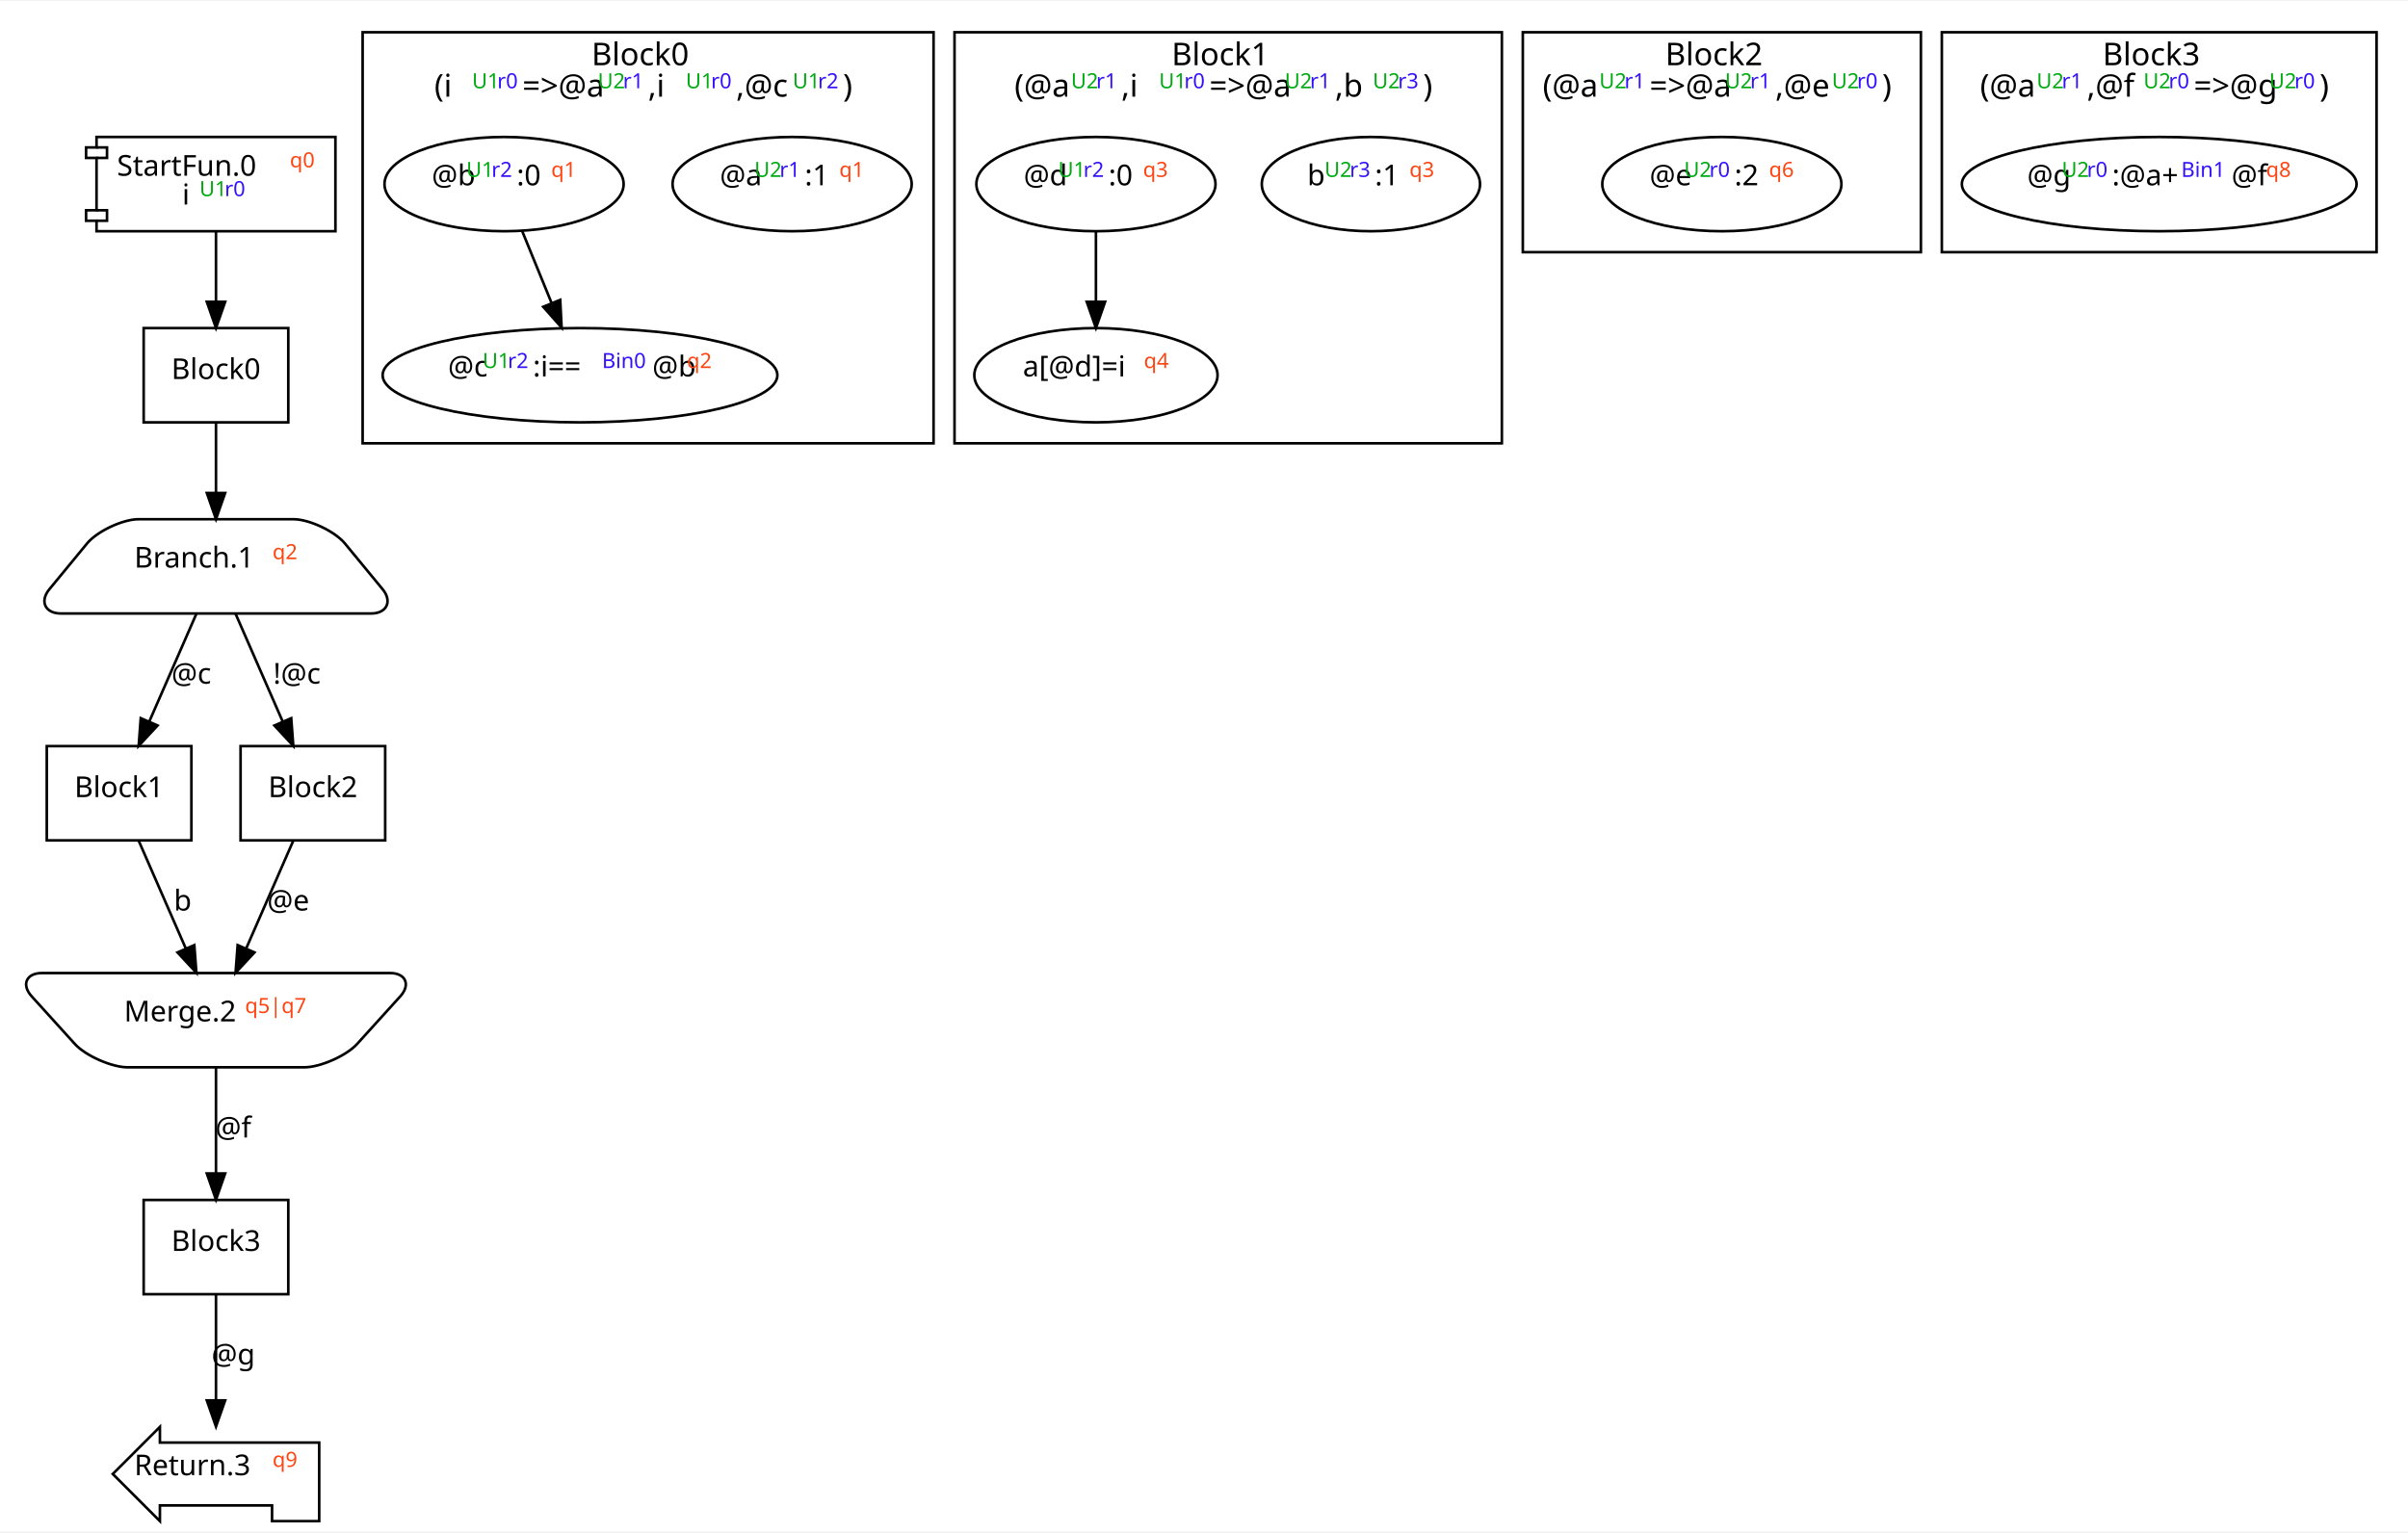
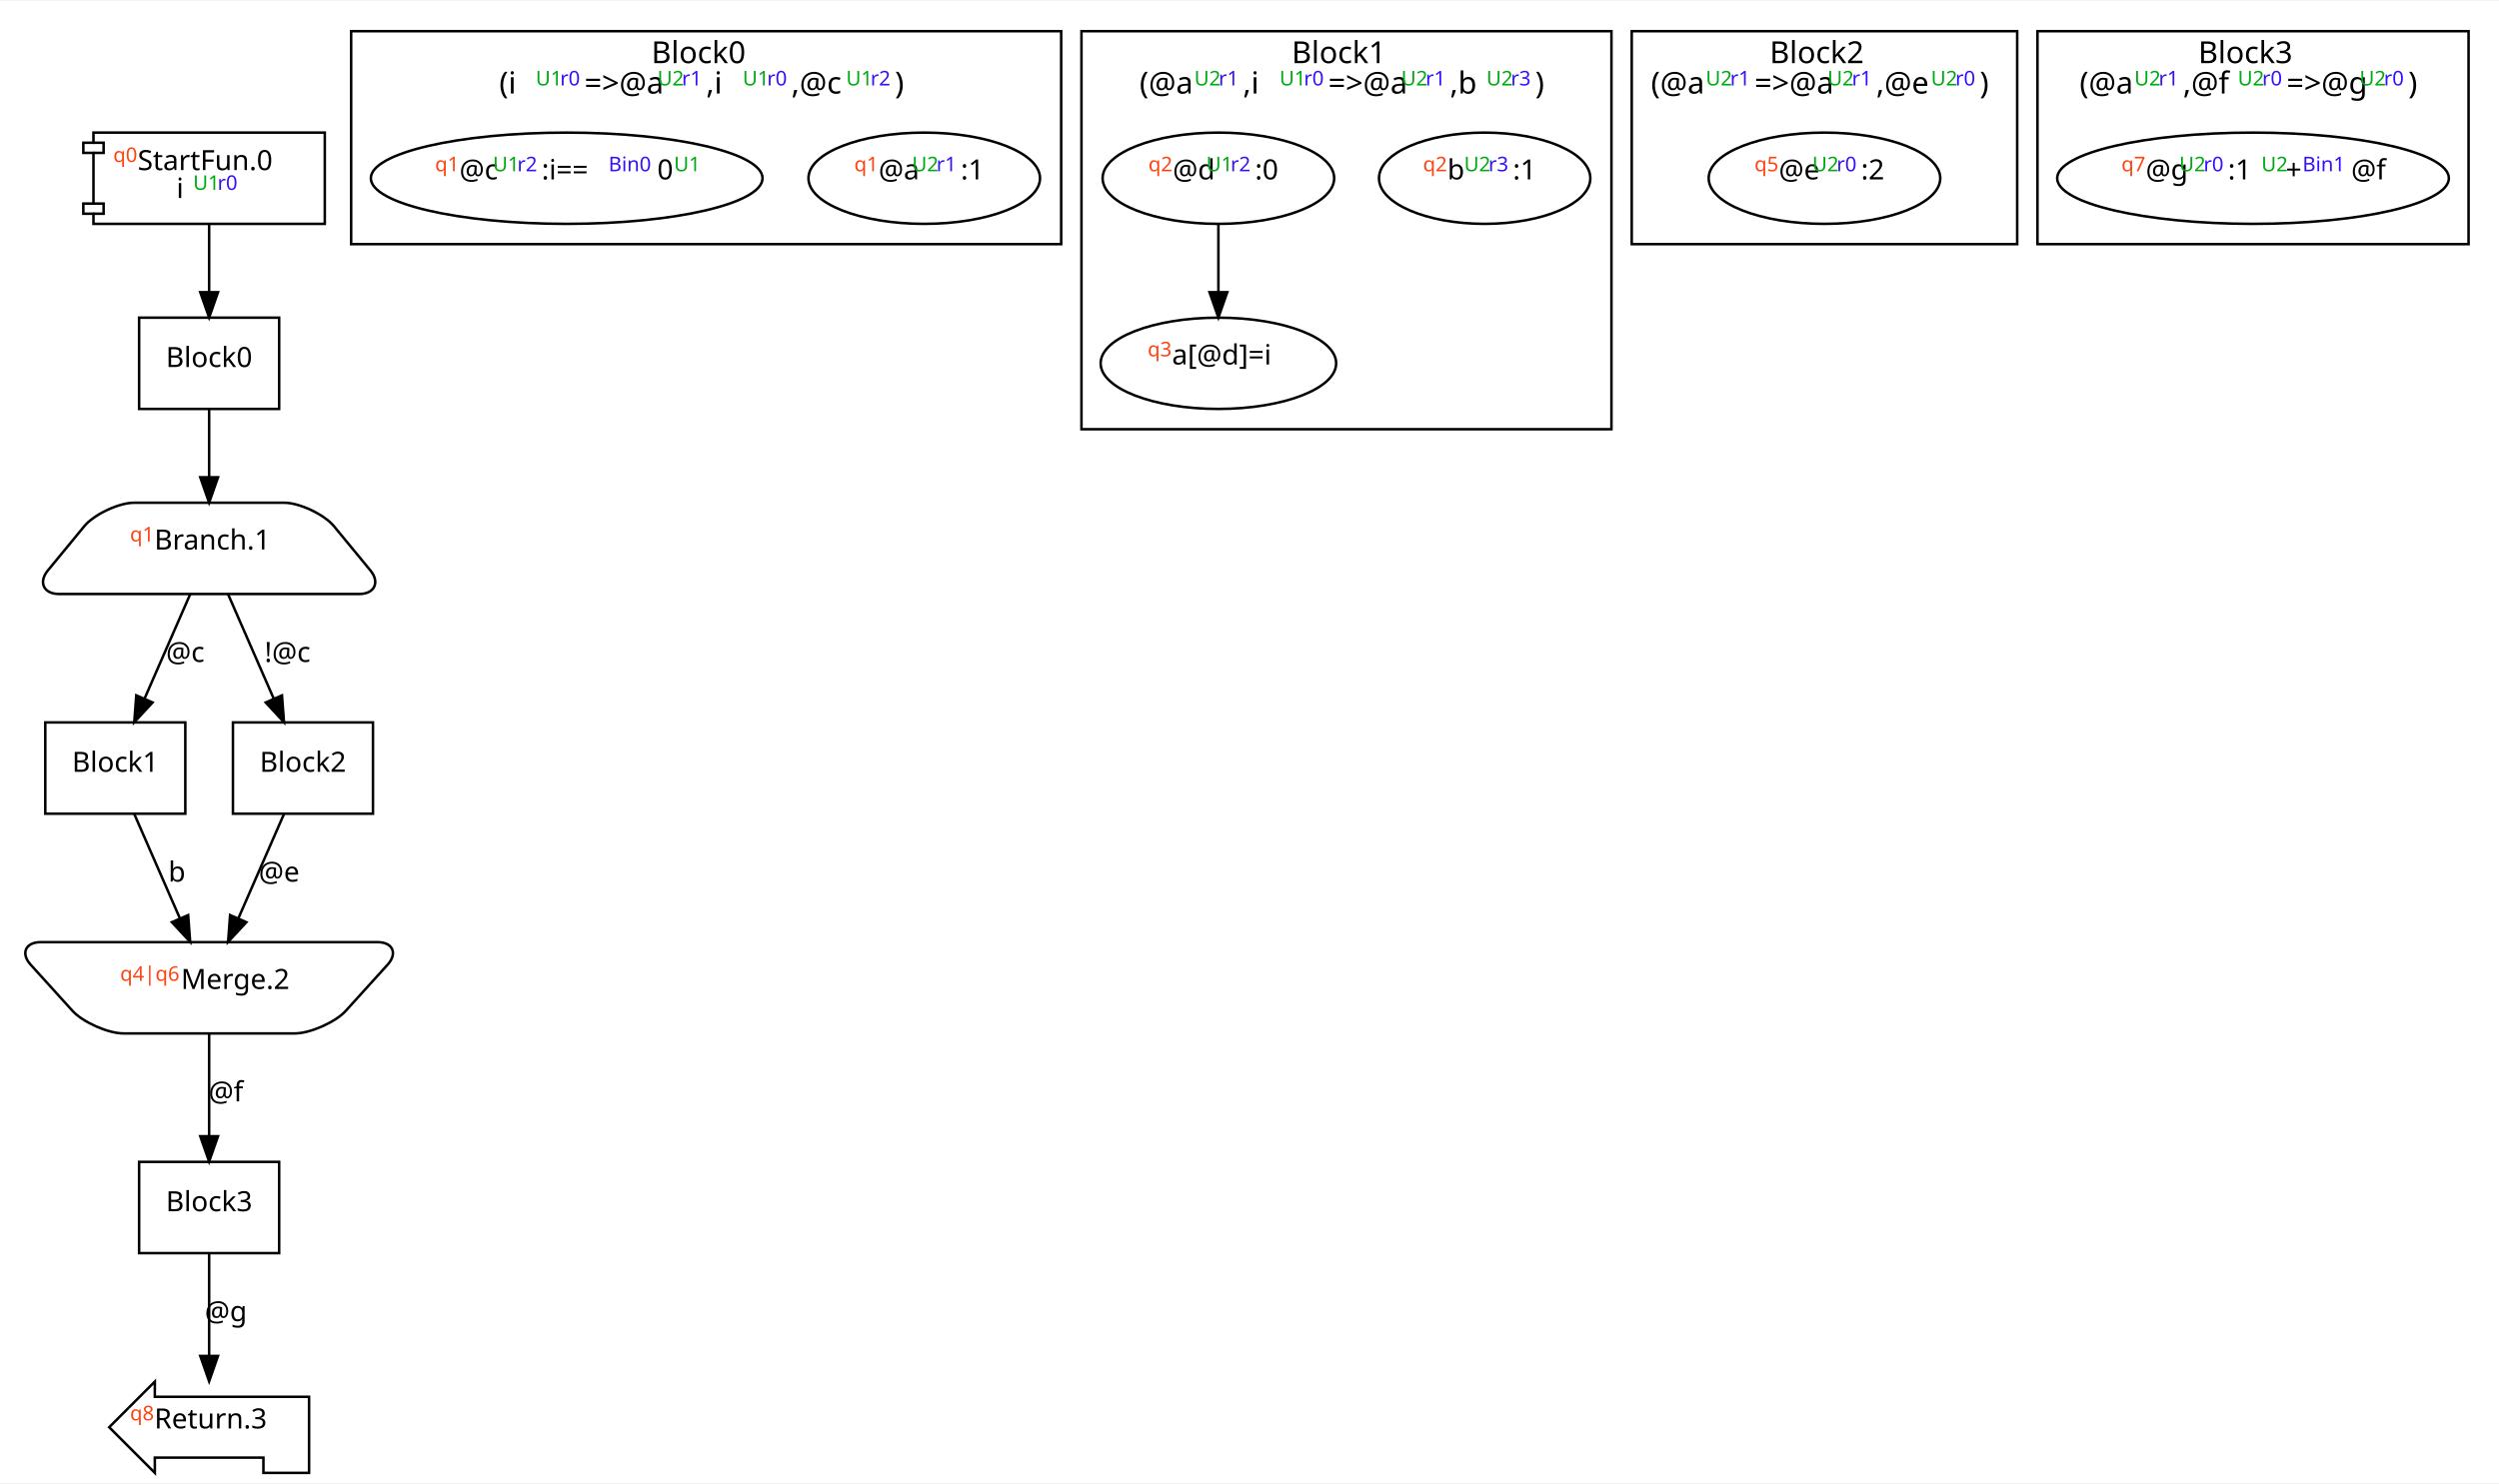
- <svg xmlns="http://www.w3.org/2000/svg" width="919pt" height="585pt" viewBox="0.00 0.00 919.47 584.67">
+ <svg xmlns="http://www.w3.org/2000/svg" width="985pt" height="585pt" viewBox="0.00 0.00 985.47 584.67">
  <g id="graph0" class="graph" transform="scale(1 1) rotate(0) translate(4 580.67)">
-     <polygon fill="white" stroke="transparent" points="-4,4 -4,-580.67 915.47,-580.67 915.47,4 -4,4" />
+     <polygon fill="white" stroke="transparent" points="-4,4 -4,-580.67 981.47,-580.67 981.47,4 -4,4" />
+     <g id="clust1" class="cluster">
+       <polygon fill="none" stroke="black" points="134.47,-484.67 134.47,-568.67 414.47,-568.67 414.47,-484.67 134.47,-484.67" />
+       <text text-anchor="start" x="252.87" y="-556.07" font-family="Monaco" font-size="12.00">Block0</text>
+       <text text-anchor="start" x="192.86" y="-544.07" font-family="Monaco" font-size="12.00">(i</text>
+       <text text-anchor="start" x="207.26" y="-544.07" font-family="Monaco" baseline-shift="super" font-size="8.00" fill="#00aa11">U1</text>
+       <text text-anchor="start" x="216.86" y="-544.07" font-family="Monaco" baseline-shift="super" font-size="8.00" fill="#3311ff">r0</text>
+       <text text-anchor="start" x="226.46" y="-544.07" font-family="Monaco" font-size="12.00">=&gt;@a</text>
+       <text text-anchor="start" x="255.27" y="-544.07" font-family="Monaco" baseline-shift="super" font-size="8.00" fill="#00aa11">U2</text>
+       <text text-anchor="start" x="264.87" y="-544.07" font-family="Monaco" baseline-shift="super" font-size="8.00" fill="#3311ff">r1</text>
+       <text text-anchor="start" x="274.47" y="-544.07" font-family="Monaco" font-size="12.00">,i</text>
+       <text text-anchor="start" x="288.87" y="-544.07" font-family="Monaco" baseline-shift="super" font-size="8.00" fill="#00aa11">U1</text>
+       <text text-anchor="start" x="298.48" y="-544.07" font-family="Monaco" baseline-shift="super" font-size="8.00" fill="#3311ff">r0</text>
+       <text text-anchor="start" x="308.08" y="-544.07" font-family="Monaco" font-size="12.00">,@c</text>
+       <text text-anchor="start" x="329.68" y="-544.07" font-family="Monaco" baseline-shift="super" font-size="8.00" fill="#00aa11">U1</text>
+       <text text-anchor="start" x="339.28" y="-544.07" font-family="Monaco" baseline-shift="super" font-size="8.00" fill="#3311ff">r2</text>
+       <text text-anchor="start" x="348.88" y="-544.07" font-family="Monaco" font-size="12.00">)</text>
+     </g>
+     <g id="clust2" class="cluster">
+       <polygon fill="none" stroke="black" points="422.47,-411.67 422.47,-568.67 631.47,-568.67 631.47,-411.67 422.47,-411.67" />
+       <text text-anchor="start" x="505.37" y="-556.07" font-family="Monaco" font-size="12.00">Block1</text>
+       <text text-anchor="start" x="445.36" y="-544.07" font-family="Monaco" font-size="12.00">(@a</text>
+       <text text-anchor="start" x="466.96" y="-544.07" font-family="Monaco" baseline-shift="super" font-size="8.00" fill="#00aa11">U2</text>
+       <text text-anchor="start" x="476.56" y="-544.07" font-family="Monaco" baseline-shift="super" font-size="8.00" fill="#3311ff">r1</text>
+       <text text-anchor="start" x="486.16" y="-544.07" font-family="Monaco" font-size="12.00">,i</text>
+       <text text-anchor="start" x="500.57" y="-544.07" font-family="Monaco" baseline-shift="super" font-size="8.00" fill="#00aa11">U1</text>
+       <text text-anchor="start" x="510.17" y="-544.07" font-family="Monaco" baseline-shift="super" font-size="8.00" fill="#3311ff">r0</text>
+       <text text-anchor="start" x="519.77" y="-544.07" font-family="Monaco" font-size="12.00">=&gt;@a</text>
+       <text text-anchor="start" x="548.57" y="-544.07" font-family="Monaco" baseline-shift="super" font-size="8.00" fill="#00aa11">U2</text>
+       <text text-anchor="start" x="558.18" y="-544.07" font-family="Monaco" baseline-shift="super" font-size="8.00" fill="#3311ff">r1</text>
+       <text text-anchor="start" x="567.78" y="-544.07" font-family="Monaco" font-size="12.00">,b</text>
+       <text text-anchor="start" x="582.18" y="-544.07" font-family="Monaco" baseline-shift="super" font-size="8.00" fill="#00aa11">U2</text>
+       <text text-anchor="start" x="591.78" y="-544.07" font-family="Monaco" baseline-shift="super" font-size="8.00" fill="#3311ff">r3</text>
+       <text text-anchor="start" x="601.38" y="-544.07" font-family="Monaco" font-size="12.00">)</text>
+     </g>
+     <g id="clust3" class="cluster">
+       <polygon fill="none" stroke="black" points="639.47,-484.67 639.47,-568.67 791.47,-568.67 791.47,-484.67 639.47,-484.67" />
+       <text text-anchor="start" x="693.87" y="-556.07" font-family="Monaco" font-size="12.00">Block2</text>
+       <text text-anchor="start" x="647.06" y="-544.07" font-family="Monaco" font-size="12.00">(@a</text>
+       <text text-anchor="start" x="668.66" y="-544.07" font-family="Monaco" baseline-shift="super" font-size="8.00" fill="#00aa11">U2</text>
+       <text text-anchor="start" x="678.27" y="-544.07" font-family="Monaco" baseline-shift="super" font-size="8.00" fill="#3311ff">r1</text>
+       <text text-anchor="start" x="687.87" y="-544.07" font-family="Monaco" font-size="12.00">=&gt;@a</text>
+       <text text-anchor="start" x="716.67" y="-544.07" font-family="Monaco" baseline-shift="super" font-size="8.00" fill="#00aa11">U2</text>
+       <text text-anchor="start" x="726.27" y="-544.07" font-family="Monaco" baseline-shift="super" font-size="8.00" fill="#3311ff">r1</text>
+       <text text-anchor="start" x="735.87" y="-544.07" font-family="Monaco" font-size="12.00">,@e</text>
+       <text text-anchor="start" x="757.48" y="-544.07" font-family="Monaco" baseline-shift="super" font-size="8.00" fill="#00aa11">U2</text>
+       <text text-anchor="start" x="767.08" y="-544.07" font-family="Monaco" baseline-shift="super" font-size="8.00" fill="#3311ff">r0</text>
+       <text text-anchor="start" x="776.68" y="-544.07" font-family="Monaco" font-size="12.00">)</text>
+     </g>
    <g id="clust4" class="cluster">
-       <polygon fill="none" stroke="black" points="737.47,-484.67 737.47,-568.67 903.47,-568.67 903.47,-484.67 737.47,-484.67" />
-       <text text-anchor="start" x="798.87" y="-556.07" font-family="Monaco" font-size="12.00">Block3</text>
-       <text text-anchor="start" x="752.06" y="-544.07" font-family="Monaco" font-size="12.00">(@a</text>
-       <text text-anchor="start" x="773.66" y="-544.07" font-family="Monaco" baseline-shift="super" font-size="8.00" fill="#00aa11">U2</text>
-       <text text-anchor="start" x="783.27" y="-544.07" font-family="Monaco" baseline-shift="super" font-size="8.00" fill="#3311ff">r1</text>
-       <text text-anchor="start" x="792.87" y="-544.07" font-family="Monaco" font-size="12.00">,@f</text>
-       <text text-anchor="start" x="814.47" y="-544.07" font-family="Monaco" baseline-shift="super" font-size="8.00" fill="#00aa11">U2</text>
-       <text text-anchor="start" x="824.07" y="-544.07" font-family="Monaco" baseline-shift="super" font-size="8.00" fill="#3311ff">r0</text>
-       <text text-anchor="start" x="833.67" y="-544.07" font-family="Monaco" font-size="12.00">=&gt;@g</text>
-       <text text-anchor="start" x="862.48" y="-544.07" font-family="Monaco" baseline-shift="super" font-size="8.00" fill="#00aa11">U2</text>
-       <text text-anchor="start" x="872.08" y="-544.07" font-family="Monaco" baseline-shift="super" font-size="8.00" fill="#3311ff">r0</text>
-       <text text-anchor="start" x="881.68" y="-544.07" font-family="Monaco" font-size="12.00">)</text>
-     </g>
-     <g id="clust1" class="cluster">
-       <polygon fill="none" stroke="black" points="134.47,-411.67 134.47,-568.67 352.47,-568.67 352.47,-411.67 134.47,-411.67" />
-       <text text-anchor="start" x="221.87" y="-556.07" font-family="Monaco" font-size="12.00">Block0</text>
-       <text text-anchor="start" x="161.86" y="-544.07" font-family="Monaco" font-size="12.00">(i</text>
-       <text text-anchor="start" x="176.26" y="-544.07" font-family="Monaco" baseline-shift="super" font-size="8.00" fill="#00aa11">U1</text>
-       <text text-anchor="start" x="185.86" y="-544.07" font-family="Monaco" baseline-shift="super" font-size="8.00" fill="#3311ff">r0</text>
-       <text text-anchor="start" x="195.46" y="-544.07" font-family="Monaco" font-size="12.00">=&gt;@a</text>
-       <text text-anchor="start" x="224.27" y="-544.07" font-family="Monaco" baseline-shift="super" font-size="8.00" fill="#00aa11">U2</text>
-       <text text-anchor="start" x="233.87" y="-544.07" font-family="Monaco" baseline-shift="super" font-size="8.00" fill="#3311ff">r1</text>
-       <text text-anchor="start" x="243.47" y="-544.07" font-family="Monaco" font-size="12.00">,i</text>
-       <text text-anchor="start" x="257.87" y="-544.07" font-family="Monaco" baseline-shift="super" font-size="8.00" fill="#00aa11">U1</text>
-       <text text-anchor="start" x="267.48" y="-544.07" font-family="Monaco" baseline-shift="super" font-size="8.00" fill="#3311ff">r0</text>
-       <text text-anchor="start" x="277.08" y="-544.07" font-family="Monaco" font-size="12.00">,@c</text>
-       <text text-anchor="start" x="298.68" y="-544.07" font-family="Monaco" baseline-shift="super" font-size="8.00" fill="#00aa11">U1</text>
-       <text text-anchor="start" x="308.28" y="-544.07" font-family="Monaco" baseline-shift="super" font-size="8.00" fill="#3311ff">r2</text>
-       <text text-anchor="start" x="317.88" y="-544.07" font-family="Monaco" font-size="12.00">)</text>
-     </g>
-     <g id="clust2" class="cluster">
-       <polygon fill="none" stroke="black" points="360.47,-411.67 360.47,-568.67 569.47,-568.67 569.47,-411.67 360.47,-411.67" />
-       <text text-anchor="start" x="443.37" y="-556.07" font-family="Monaco" font-size="12.00">Block1</text>
-       <text text-anchor="start" x="383.36" y="-544.07" font-family="Monaco" font-size="12.00">(@a</text>
-       <text text-anchor="start" x="404.96" y="-544.07" font-family="Monaco" baseline-shift="super" font-size="8.00" fill="#00aa11">U2</text>
-       <text text-anchor="start" x="414.56" y="-544.07" font-family="Monaco" baseline-shift="super" font-size="8.00" fill="#3311ff">r1</text>
-       <text text-anchor="start" x="424.16" y="-544.07" font-family="Monaco" font-size="12.00">,i</text>
-       <text text-anchor="start" x="438.57" y="-544.07" font-family="Monaco" baseline-shift="super" font-size="8.00" fill="#00aa11">U1</text>
-       <text text-anchor="start" x="448.17" y="-544.07" font-family="Monaco" baseline-shift="super" font-size="8.00" fill="#3311ff">r0</text>
-       <text text-anchor="start" x="457.77" y="-544.07" font-family="Monaco" font-size="12.00">=&gt;@a</text>
-       <text text-anchor="start" x="486.57" y="-544.07" font-family="Monaco" baseline-shift="super" font-size="8.00" fill="#00aa11">U2</text>
-       <text text-anchor="start" x="496.18" y="-544.07" font-family="Monaco" baseline-shift="super" font-size="8.00" fill="#3311ff">r1</text>
-       <text text-anchor="start" x="505.78" y="-544.07" font-family="Monaco" font-size="12.00">,b</text>
-       <text text-anchor="start" x="520.18" y="-544.07" font-family="Monaco" baseline-shift="super" font-size="8.00" fill="#00aa11">U2</text>
-       <text text-anchor="start" x="529.78" y="-544.07" font-family="Monaco" baseline-shift="super" font-size="8.00" fill="#3311ff">r3</text>
-       <text text-anchor="start" x="539.38" y="-544.07" font-family="Monaco" font-size="12.00">)</text>
-     </g>
-     <g id="clust3" class="cluster">
-       <polygon fill="none" stroke="black" points="577.47,-484.67 577.47,-568.67 729.47,-568.67 729.47,-484.67 577.47,-484.67" />
-       <text text-anchor="start" x="631.87" y="-556.07" font-family="Monaco" font-size="12.00">Block2</text>
-       <text text-anchor="start" x="585.06" y="-544.07" font-family="Monaco" font-size="12.00">(@a</text>
-       <text text-anchor="start" x="606.66" y="-544.07" font-family="Monaco" baseline-shift="super" font-size="8.00" fill="#00aa11">U2</text>
-       <text text-anchor="start" x="616.27" y="-544.07" font-family="Monaco" baseline-shift="super" font-size="8.00" fill="#3311ff">r1</text>
-       <text text-anchor="start" x="625.87" y="-544.07" font-family="Monaco" font-size="12.00">=&gt;@a</text>
-       <text text-anchor="start" x="654.67" y="-544.07" font-family="Monaco" baseline-shift="super" font-size="8.00" fill="#00aa11">U2</text>
-       <text text-anchor="start" x="664.27" y="-544.07" font-family="Monaco" baseline-shift="super" font-size="8.00" fill="#3311ff">r1</text>
-       <text text-anchor="start" x="673.87" y="-544.07" font-family="Monaco" font-size="12.00">,@e</text>
-       <text text-anchor="start" x="695.48" y="-544.07" font-family="Monaco" baseline-shift="super" font-size="8.00" fill="#00aa11">U2</text>
-       <text text-anchor="start" x="705.08" y="-544.07" font-family="Monaco" baseline-shift="super" font-size="8.00" fill="#3311ff">r0</text>
-       <text text-anchor="start" x="714.68" y="-544.07" font-family="Monaco" font-size="12.00">)</text>
+       <polygon fill="none" stroke="black" points="799.47,-484.67 799.47,-568.67 969.47,-568.67 969.47,-484.67 799.47,-484.67" />
+       <text text-anchor="start" x="862.87" y="-556.07" font-family="Monaco" font-size="12.00">Block3</text>
+       <text text-anchor="start" x="816.06" y="-544.07" font-family="Monaco" font-size="12.00">(@a</text>
+       <text text-anchor="start" x="837.66" y="-544.07" font-family="Monaco" baseline-shift="super" font-size="8.00" fill="#00aa11">U2</text>
+       <text text-anchor="start" x="847.27" y="-544.07" font-family="Monaco" baseline-shift="super" font-size="8.00" fill="#3311ff">r1</text>
+       <text text-anchor="start" x="856.87" y="-544.07" font-family="Monaco" font-size="12.00">,@f</text>
+       <text text-anchor="start" x="878.47" y="-544.07" font-family="Monaco" baseline-shift="super" font-size="8.00" fill="#00aa11">U2</text>
+       <text text-anchor="start" x="888.07" y="-544.07" font-family="Monaco" baseline-shift="super" font-size="8.00" fill="#3311ff">r0</text>
+       <text text-anchor="start" x="897.67" y="-544.07" font-family="Monaco" font-size="12.00">=&gt;@g</text>
+       <text text-anchor="start" x="926.48" y="-544.07" font-family="Monaco" baseline-shift="super" font-size="8.00" fill="#00aa11">U2</text>
+       <text text-anchor="start" x="936.08" y="-544.07" font-family="Monaco" baseline-shift="super" font-size="8.00" fill="#3311ff">r0</text>
+       <text text-anchor="start" x="945.68" y="-544.07" font-family="Monaco" font-size="12.00">)</text>
    </g>
    <g id="node1" class="node">
      <polygon fill="none" stroke="black" points="124.08,-528.67 32.86,-528.67 32.86,-524.67 28.86,-524.67 28.86,-520.67 32.86,-520.67 32.86,-500.67 28.86,-500.67 28.86,-496.67 32.86,-496.67 32.86,-492.67 124.08,-492.67 124.08,-528.67" />
      <polyline fill="none" stroke="black" points="32.86,-524.67 36.86,-524.67 36.86,-520.67 32.86,-520.67 " />
      <polyline fill="none" stroke="black" points="32.86,-500.67 36.86,-500.67 36.86,-496.67 32.86,-496.67 " />
-       <text text-anchor="start" x="40.66" y="-513.87" font-family="Monaco" font-size="11.00">StartFun.0</text>
-       <text text-anchor="start" x="106.68" y="-513.87" font-family="Monaco" baseline-shift="super" font-size="8.00" fill="#ff4411">q0</text>
+       <text text-anchor="start" x="40.66" y="-513.87" font-family="Monaco" baseline-shift="super" font-size="8.00" fill="#ff4411">q0</text>
+       <text text-anchor="start" x="50.27" y="-513.87" font-family="Monaco" font-size="11.00">StartFun.0</text>
      <text text-anchor="start" x="65.57" y="-502.87" font-family="Monaco" font-size="11.00">i</text>
      <text text-anchor="start" x="72.17" y="-502.87" font-family="Monaco" baseline-shift="super" font-size="8.00" fill="#00aa11">U1</text>
      <text text-anchor="start" x="81.77" y="-502.87" font-family="Monaco" baseline-shift="super" font-size="8.00" fill="#3311ff">r0</text>
    </g>
    <g id="node2" class="node">
      <polygon fill="none" stroke="black" points="106.08,-455.67 50.86,-455.67 50.86,-419.67 106.08,-419.67 106.08,-455.67" />
      <text text-anchor="middle" x="78.47" y="-436.21" font-family="Monaco" font-size="11.00">Block0</text>
    </g>
    <g id="edge1" class="edge">
      <path fill="none" stroke="black" d="M78.47,-492.49C78.47,-484.46 78.47,-474.72 78.47,-465.74" />
      <polygon fill="black" stroke="black" points="81.97,-465.7 78.47,-455.7 74.97,-465.7 81.97,-465.7" />
    </g>
    <g id="node3" class="node">
      <path fill="none" stroke="black" d="M108.08,-382.67C108.08,-382.67 48.87,-382.67 48.87,-382.67 42.87,-382.67 33.05,-378.04 29.24,-373.41 29.24,-373.41 14.86,-355.94 14.86,-355.94 11.04,-351.31 13.23,-346.67 19.23,-346.67 19.23,-346.67 137.71,-346.67 137.71,-346.67 143.71,-346.67 145.9,-351.31 142.09,-355.94 142.09,-355.94 127.7,-373.41 127.7,-373.41 123.89,-378.04 114.08,-382.67 108.08,-382.67" />
-       <text text-anchor="start" x="47.27" y="-364.21" font-family="Monaco" font-size="11.00">Branch.1</text>
-       <text text-anchor="start" x="100.07" y="-364.21" font-family="Monaco" baseline-shift="super" font-size="8.00" fill="#ff4411">q2</text>
+       <text text-anchor="start" x="47.27" y="-364.21" font-family="Monaco" baseline-shift="super" font-size="8.00" fill="#ff4411">q1</text>
+       <text text-anchor="start" x="56.87" y="-364.21" font-family="Monaco" font-size="11.00">Branch.1</text>
    </g>
    <g id="edge2" class="edge">
      <path fill="none" stroke="black" d="M78.47,-419.49C78.47,-411.46 78.47,-401.72 78.47,-392.74" />
      <polygon fill="black" stroke="black" points="81.97,-392.7 78.47,-382.7 74.97,-392.7 81.97,-392.7" />
    </g>
    <g id="node4" class="node">
      <polygon fill="none" stroke="black" points="69.08,-296.01 13.86,-296.01 13.86,-260.01 69.08,-260.01 69.08,-296.01" />
      <text text-anchor="middle" x="41.47" y="-276.54" font-family="Monaco" font-size="11.00">Block1</text>
    </g>
    <g id="edge3" class="edge">
      <path fill="none" stroke="black" d="M70.98,-346.54C65.82,-334.72 58.85,-318.78 52.98,-305.35" />
      <polygon fill="black" stroke="black" points="56.16,-303.88 48.95,-296.11 49.74,-306.68 56.16,-303.88" />
      <text text-anchor="middle" x="69.07" y="-319.87" font-family="Monaco" font-size="11.00">@c</text>
    </g>
    <g id="node5" class="node">
      <polygon fill="none" stroke="black" points="143.08,-296.01 87.86,-296.01 87.86,-260.01 143.08,-260.01 143.08,-296.01" />
      <text text-anchor="middle" x="115.47" y="-276.54" font-family="Monaco" font-size="11.00">Block2</text>
    </g>
    <g id="edge4" class="edge">
      <path fill="none" stroke="black" d="M85.96,-346.54C91.12,-334.72 98.09,-318.78 103.96,-305.35" />
      <polygon fill="black" stroke="black" points="107.2,-306.68 107.99,-296.11 100.78,-303.88 107.2,-306.68" />
      <text text-anchor="middle" x="109.37" y="-319.87" font-family="Monaco" font-size="11.00">!@c</text>
    </g>
    <g id="node6" class="node">
      <path fill="none" stroke="black" d="M44.66,-173.34C44.66,-173.34 112.28,-173.34 112.28,-173.34 118.28,-173.34 128.31,-177.78 132.34,-182.23 132.34,-182.23 148.85,-200.45 148.85,-200.45 152.88,-204.89 150.91,-209.34 144.91,-209.34 144.91,-209.34 12.03,-209.34 12.03,-209.34 6.03,-209.34 4.06,-204.89 8.09,-200.45 8.09,-200.45 24.6,-182.23 24.6,-182.23 28.63,-177.78 38.66,-173.34 44.66,-173.34" />
-       <text text-anchor="start" x="43.37" y="-190.87" font-family="Monaco" font-size="11.00">Merge.2</text>
-       <text text-anchor="start" x="89.57" y="-190.87" font-family="Monaco" baseline-shift="super" font-size="8.00" fill="#ff4411">q5|q7</text>
+       <text text-anchor="start" x="43.37" y="-190.87" font-family="Monaco" baseline-shift="super" font-size="8.00" fill="#ff4411">q4|q6</text>
+       <text text-anchor="start" x="67.37" y="-190.87" font-family="Monaco" font-size="11.00">Merge.2</text>
    </g>
    <g id="edge5" class="edge">
      <path fill="none" stroke="black" d="M48.96,-259.87C54.12,-248.05 61.09,-232.11 66.96,-218.68" />
      <polygon fill="black" stroke="black" points="70.2,-220.01 70.99,-209.45 63.78,-217.21 70.2,-220.01" />
      <text text-anchor="middle" x="65.77" y="-233.21" font-family="Monaco" font-size="11.00">b</text>
    </g>
    <g id="edge6" class="edge">
      <path fill="none" stroke="black" d="M107.98,-259.87C102.82,-248.05 95.85,-232.11 89.98,-218.68" />
      <polygon fill="black" stroke="black" points="93.16,-217.21 85.95,-209.45 86.74,-220.01 93.16,-217.21" />
      <text text-anchor="middle" x="106.07" y="-233.21" font-family="Monaco" font-size="11.00">@e</text>
    </g>
    <g id="node7" class="node">
      <polygon fill="none" stroke="black" points="106.08,-122.67 50.86,-122.67 50.86,-86.67 106.08,-86.67 106.08,-122.67" />
      <text text-anchor="middle" x="78.47" y="-103.2" font-family="Monaco" font-size="11.00">Block3</text>
    </g>
    <g id="edge7" class="edge">
      <path fill="none" stroke="black" d="M78.47,-173.2C78.47,-161.61 78.47,-146.06 78.47,-132.8" />
      <polygon fill="black" stroke="black" points="81.97,-132.78 78.47,-122.78 74.97,-132.78 81.97,-132.78" />
      <text text-anchor="middle" x="85.07" y="-146.54" font-family="Monaco" font-size="11.00">@f</text>
    </g>
    <g id="node8" class="node">
      <polygon fill="none" stroke="black" points="117.88,-30 57.06,-30 57.06,-36 39.06,-18 57.06,0 57.06,-6 99.88,-6 99.88,0 117.88,0 117.88,-30" />
-       <text text-anchor="start" x="47.27" y="-17.53" font-family="Monaco" font-size="11.00">Return.3</text>
-       <text text-anchor="start" x="100.07" y="-17.53" font-family="Monaco" baseline-shift="super" font-size="8.00" fill="#ff4411">q9</text>
+       <text text-anchor="start" x="47.27" y="-17.53" font-family="Monaco" baseline-shift="super" font-size="8.00" fill="#ff4411">q8</text>
+       <text text-anchor="start" x="56.87" y="-17.53" font-family="Monaco" font-size="11.00">Return.3</text>
    </g>
    <g id="edge8" class="edge">
      <path fill="none" stroke="black" d="M78.47,-86.53C78.47,-74.94 78.47,-59.39 78.47,-46.13" />
      <polygon fill="black" stroke="black" points="81.97,-46.11 78.47,-36.11 74.97,-46.11 81.97,-46.11" />
      <text text-anchor="middle" x="85.07" y="-59.87" font-family="Monaco" font-size="11.00">@g</text>
    </g>
    <g id="node9" class="node">
-       <ellipse fill="none" stroke="black" cx="298.47" cy="-510.67" rx="45.66" ry="18" />
-       <text text-anchor="start" x="270.87" y="-510.21" font-family="Monaco" font-size="11.00">@a</text>
-       <text text-anchor="start" x="284.07" y="-510.21" font-family="Monaco" baseline-shift="super" font-size="8.00" fill="#00aa11">U2</text>
-       <text text-anchor="start" x="293.67" y="-510.21" font-family="Monaco" baseline-shift="super" font-size="8.00" fill="#3311ff">r1</text>
-       <text text-anchor="start" x="303.27" y="-510.21" font-family="Monaco" font-size="11.00">:1</text>
-       <text text-anchor="start" x="316.47" y="-510.21" font-family="Monaco" baseline-shift="super" font-size="8.00" fill="#ff4411">q1</text>
+       <ellipse fill="none" stroke="black" cx="360.47" cy="-510.67" rx="45.66" ry="18" />
+       <text text-anchor="start" x="332.87" y="-510.21" font-family="Monaco" baseline-shift="super" font-size="8.00" fill="#ff4411">q1</text>
+       <text text-anchor="start" x="342.47" y="-510.21" font-family="Monaco" font-size="11.00">@a</text>
+       <text text-anchor="start" x="355.67" y="-510.21" font-family="Monaco" baseline-shift="super" font-size="8.00" fill="#00aa11">U2</text>
+       <text text-anchor="start" x="365.27" y="-510.21" font-family="Monaco" baseline-shift="super" font-size="8.00" fill="#3311ff">r1</text>
+       <text text-anchor="start" x="374.87" y="-510.21" font-family="Monaco" font-size="11.00">:1</text>
    </g>
    <g id="node10" class="node">
-       <ellipse fill="none" stroke="black" cx="188.47" cy="-510.67" rx="45.66" ry="18" />
-       <text text-anchor="start" x="160.87" y="-510.21" font-family="Monaco" font-size="11.00">@b</text>
-       <text text-anchor="start" x="174.07" y="-510.21" font-family="Monaco" baseline-shift="super" font-size="8.00" fill="#00aa11">U1</text>
-       <text text-anchor="start" x="183.67" y="-510.21" font-family="Monaco" baseline-shift="super" font-size="8.00" fill="#3311ff">r2</text>
-       <text text-anchor="start" x="193.27" y="-510.21" font-family="Monaco" font-size="11.00">:0</text>
-       <text text-anchor="start" x="206.47" y="-510.21" font-family="Monaco" baseline-shift="super" font-size="8.00" fill="#ff4411">q1</text>
+       <ellipse fill="none" stroke="black" cx="219.47" cy="-510.67" rx="77.23" ry="18" />
+       <text text-anchor="start" x="167.56" y="-510.21" font-family="Monaco" baseline-shift="super" font-size="8.00" fill="#ff4411">q1</text>
+       <text text-anchor="start" x="177.16" y="-510.21" font-family="Monaco" font-size="11.00">@c</text>
+       <text text-anchor="start" x="190.37" y="-510.21" font-family="Monaco" baseline-shift="super" font-size="8.00" fill="#00aa11">U1</text>
+       <text text-anchor="start" x="199.97" y="-510.21" font-family="Monaco" baseline-shift="super" font-size="8.00" fill="#3311ff">r2</text>
+       <text text-anchor="start" x="209.57" y="-510.21" font-family="Monaco" font-size="11.00">:i==</text>
+       <text text-anchor="start" x="235.97" y="-510.21" font-family="Monaco" baseline-shift="super" font-size="8.00" fill="#3311ff">Bin0</text>
+       <text text-anchor="start" x="255.18" y="-510.21" font-family="Monaco" font-size="11.00">0</text>
+       <text text-anchor="start" x="261.78" y="-510.21" font-family="Monaco" baseline-shift="super" font-size="8.00" fill="#00aa11">U1</text>
    </g>
    <g id="node11" class="node">
-       <ellipse fill="none" stroke="black" cx="217.47" cy="-437.67" rx="75.37" ry="18" />
-       <text text-anchor="start" x="167.06" y="-437.21" font-family="Monaco" font-size="11.00">@c</text>
-       <text text-anchor="start" x="180.27" y="-437.21" font-family="Monaco" baseline-shift="super" font-size="8.00" fill="#00aa11">U1</text>
-       <text text-anchor="start" x="189.87" y="-437.21" font-family="Monaco" baseline-shift="super" font-size="8.00" fill="#3311ff">r2</text>
-       <text text-anchor="start" x="199.47" y="-437.21" font-family="Monaco" font-size="11.00">:i==</text>
-       <text text-anchor="start" x="225.87" y="-437.21" font-family="Monaco" baseline-shift="super" font-size="8.00" fill="#3311ff">Bin0</text>
-       <text text-anchor="start" x="245.08" y="-437.21" font-family="Monaco" font-size="11.00">@b</text>
-       <text text-anchor="start" x="258.28" y="-437.21" font-family="Monaco" baseline-shift="super" font-size="8.00" fill="#ff4411">q2</text>
+       <ellipse fill="none" stroke="black" cx="581.47" cy="-510.67" rx="41.67" ry="18" />
+       <text text-anchor="start" x="557.17" y="-510.21" font-family="Monaco" baseline-shift="super" font-size="8.00" fill="#ff4411">q2</text>
+       <text text-anchor="start" x="566.77" y="-510.21" font-family="Monaco" font-size="11.00">b</text>
+       <text text-anchor="start" x="573.37" y="-510.21" font-family="Monaco" baseline-shift="super" font-size="8.00" fill="#00aa11">U2</text>
+       <text text-anchor="start" x="582.97" y="-510.21" font-family="Monaco" baseline-shift="super" font-size="8.00" fill="#3311ff">r3</text>
+       <text text-anchor="start" x="592.57" y="-510.21" font-family="Monaco" font-size="11.00">:1</text>
+     </g>
+     <g id="node12" class="node">
+       <ellipse fill="none" stroke="black" cx="476.47" cy="-510.67" rx="45.66" ry="18" />
+       <text text-anchor="start" x="448.87" y="-510.21" font-family="Monaco" baseline-shift="super" font-size="8.00" fill="#ff4411">q2</text>
+       <text text-anchor="start" x="458.47" y="-510.21" font-family="Monaco" font-size="11.00">@d</text>
+       <text text-anchor="start" x="471.67" y="-510.21" font-family="Monaco" baseline-shift="super" font-size="8.00" fill="#00aa11">U1</text>
+       <text text-anchor="start" x="481.27" y="-510.21" font-family="Monaco" baseline-shift="super" font-size="8.00" fill="#3311ff">r2</text>
+       <text text-anchor="start" x="490.87" y="-510.21" font-family="Monaco" font-size="11.00">:0</text>
+     </g>
+     <g id="node13" class="node">
+       <ellipse fill="none" stroke="black" cx="476.47" cy="-437.67" rx="46.44" ry="18" />
+       <text text-anchor="start" x="448.57" y="-437.21" font-family="Monaco" baseline-shift="super" font-size="8.00" fill="#ff4411">q3</text>
+       <text text-anchor="start" x="458.17" y="-437.21" font-family="Monaco" font-size="11.00">a[@d]=i</text>
    </g>
    <g id="edge9" class="edge">
-       <path fill="none" stroke="black" d="M195.34,-492.85C198.69,-484.66 202.79,-474.61 206.55,-465.41" />
-       <polygon fill="black" stroke="black" points="209.91,-466.45 210.45,-455.87 203.42,-463.81 209.91,-466.45" />
-     </g>
-     <g id="node12" class="node">
-       <ellipse fill="none" stroke="black" cx="519.47" cy="-510.67" rx="41.67" ry="18" />
-       <text text-anchor="start" x="495.17" y="-510.21" font-family="Monaco" font-size="11.00">b</text>
-       <text text-anchor="start" x="501.77" y="-510.21" font-family="Monaco" baseline-shift="super" font-size="8.00" fill="#00aa11">U2</text>
-       <text text-anchor="start" x="511.37" y="-510.21" font-family="Monaco" baseline-shift="super" font-size="8.00" fill="#3311ff">r3</text>
-       <text text-anchor="start" x="520.97" y="-510.21" font-family="Monaco" font-size="11.00">:1</text>
-       <text text-anchor="start" x="534.17" y="-510.21" font-family="Monaco" baseline-shift="super" font-size="8.00" fill="#ff4411">q3</text>
-     </g>
-     <g id="node13" class="node">
-       <ellipse fill="none" stroke="black" cx="414.47" cy="-510.67" rx="45.66" ry="18" />
-       <text text-anchor="start" x="386.87" y="-510.21" font-family="Monaco" font-size="11.00">@d</text>
-       <text text-anchor="start" x="400.07" y="-510.21" font-family="Monaco" baseline-shift="super" font-size="8.00" fill="#00aa11">U1</text>
-       <text text-anchor="start" x="409.67" y="-510.21" font-family="Monaco" baseline-shift="super" font-size="8.00" fill="#3311ff">r2</text>
-       <text text-anchor="start" x="419.27" y="-510.21" font-family="Monaco" font-size="11.00">:0</text>
-       <text text-anchor="start" x="432.47" y="-510.21" font-family="Monaco" baseline-shift="super" font-size="8.00" fill="#ff4411">q3</text>
+       <path fill="none" stroke="black" d="M476.47,-492.49C476.47,-484.46 476.47,-474.72 476.47,-465.74" />
+       <polygon fill="black" stroke="black" points="479.97,-465.7 476.47,-455.7 472.97,-465.7 479.97,-465.7" />
    </g>
    <g id="node14" class="node">
-       <ellipse fill="none" stroke="black" cx="414.47" cy="-437.67" rx="46.44" ry="18" />
-       <text text-anchor="start" x="386.57" y="-437.21" font-family="Monaco" font-size="11.00">a[@d]=i</text>
-       <text text-anchor="start" x="432.77" y="-437.21" font-family="Monaco" baseline-shift="super" font-size="8.00" fill="#ff4411">q4</text>
-     </g>
-     <g id="edge10" class="edge">
-       <path fill="none" stroke="black" d="M414.47,-492.49C414.47,-484.46 414.47,-474.72 414.47,-465.74" />
-       <polygon fill="black" stroke="black" points="417.97,-465.7 414.47,-455.7 410.97,-465.7 417.97,-465.7" />
+       <ellipse fill="none" stroke="black" cx="715.47" cy="-510.67" rx="45.66" ry="18" />
+       <text text-anchor="start" x="687.87" y="-510.21" font-family="Monaco" baseline-shift="super" font-size="8.00" fill="#ff4411">q5</text>
+       <text text-anchor="start" x="697.47" y="-510.21" font-family="Monaco" font-size="11.00">@e</text>
+       <text text-anchor="start" x="710.67" y="-510.21" font-family="Monaco" baseline-shift="super" font-size="8.00" fill="#00aa11">U2</text>
+       <text text-anchor="start" x="720.27" y="-510.21" font-family="Monaco" baseline-shift="super" font-size="8.00" fill="#3311ff">r0</text>
+       <text text-anchor="start" x="729.87" y="-510.21" font-family="Monaco" font-size="11.00">:2</text>
    </g>
    <g id="node15" class="node">
-       <ellipse fill="none" stroke="black" cx="653.47" cy="-510.67" rx="45.66" ry="18" />
-       <text text-anchor="start" x="625.87" y="-510.21" font-family="Monaco" font-size="11.00">@e</text>
-       <text text-anchor="start" x="639.07" y="-510.21" font-family="Monaco" baseline-shift="super" font-size="8.00" fill="#00aa11">U2</text>
-       <text text-anchor="start" x="648.67" y="-510.21" font-family="Monaco" baseline-shift="super" font-size="8.00" fill="#3311ff">r0</text>
-       <text text-anchor="start" x="658.27" y="-510.21" font-family="Monaco" font-size="11.00">:2</text>
-       <text text-anchor="start" x="671.47" y="-510.21" font-family="Monaco" baseline-shift="super" font-size="8.00" fill="#ff4411">q6</text>
-     </g>
-     <g id="node16" class="node">
-       <ellipse fill="none" stroke="black" cx="820.47" cy="-510.67" rx="75.37" ry="18" />
-       <text text-anchor="start" x="770.06" y="-510.21" font-family="Monaco" font-size="11.00">@g</text>
-       <text text-anchor="start" x="783.27" y="-510.21" font-family="Monaco" baseline-shift="super" font-size="8.00" fill="#00aa11">U2</text>
-       <text text-anchor="start" x="792.87" y="-510.21" font-family="Monaco" baseline-shift="super" font-size="8.00" fill="#3311ff">r0</text>
-       <text text-anchor="start" x="802.47" y="-510.21" font-family="Monaco" font-size="11.00">:@a+</text>
-       <text text-anchor="start" x="828.87" y="-510.21" font-family="Monaco" baseline-shift="super" font-size="8.00" fill="#3311ff">Bin1</text>
-       <text text-anchor="start" x="848.08" y="-510.21" font-family="Monaco" font-size="11.00">@f</text>
-       <text text-anchor="start" x="861.28" y="-510.21" font-family="Monaco" baseline-shift="super" font-size="8.00" fill="#ff4411">q8</text>
+       <ellipse fill="none" stroke="black" cx="884.47" cy="-510.67" rx="77.23" ry="18" />
+       <text text-anchor="start" x="832.56" y="-510.21" font-family="Monaco" baseline-shift="super" font-size="8.00" fill="#ff4411">q7</text>
+       <text text-anchor="start" x="842.16" y="-510.21" font-family="Monaco" font-size="11.00">@g</text>
+       <text text-anchor="start" x="855.37" y="-510.21" font-family="Monaco" baseline-shift="super" font-size="8.00" fill="#00aa11">U2</text>
+       <text text-anchor="start" x="864.97" y="-510.21" font-family="Monaco" baseline-shift="super" font-size="8.00" fill="#3311ff">r0</text>
+       <text text-anchor="start" x="874.57" y="-510.21" font-family="Monaco" font-size="11.00">:1</text>
+       <text text-anchor="start" x="887.77" y="-510.21" font-family="Monaco" baseline-shift="super" font-size="8.00" fill="#00aa11">U2</text>
+       <text text-anchor="start" x="897.37" y="-510.21" font-family="Monaco" font-size="11.00">+</text>
+       <text text-anchor="start" x="903.97" y="-510.21" font-family="Monaco" baseline-shift="super" font-size="8.00" fill="#3311ff">Bin1</text>
+       <text text-anchor="start" x="923.18" y="-510.21" font-family="Monaco" font-size="11.00">@f</text>
    </g>
  </g>
</svg>
